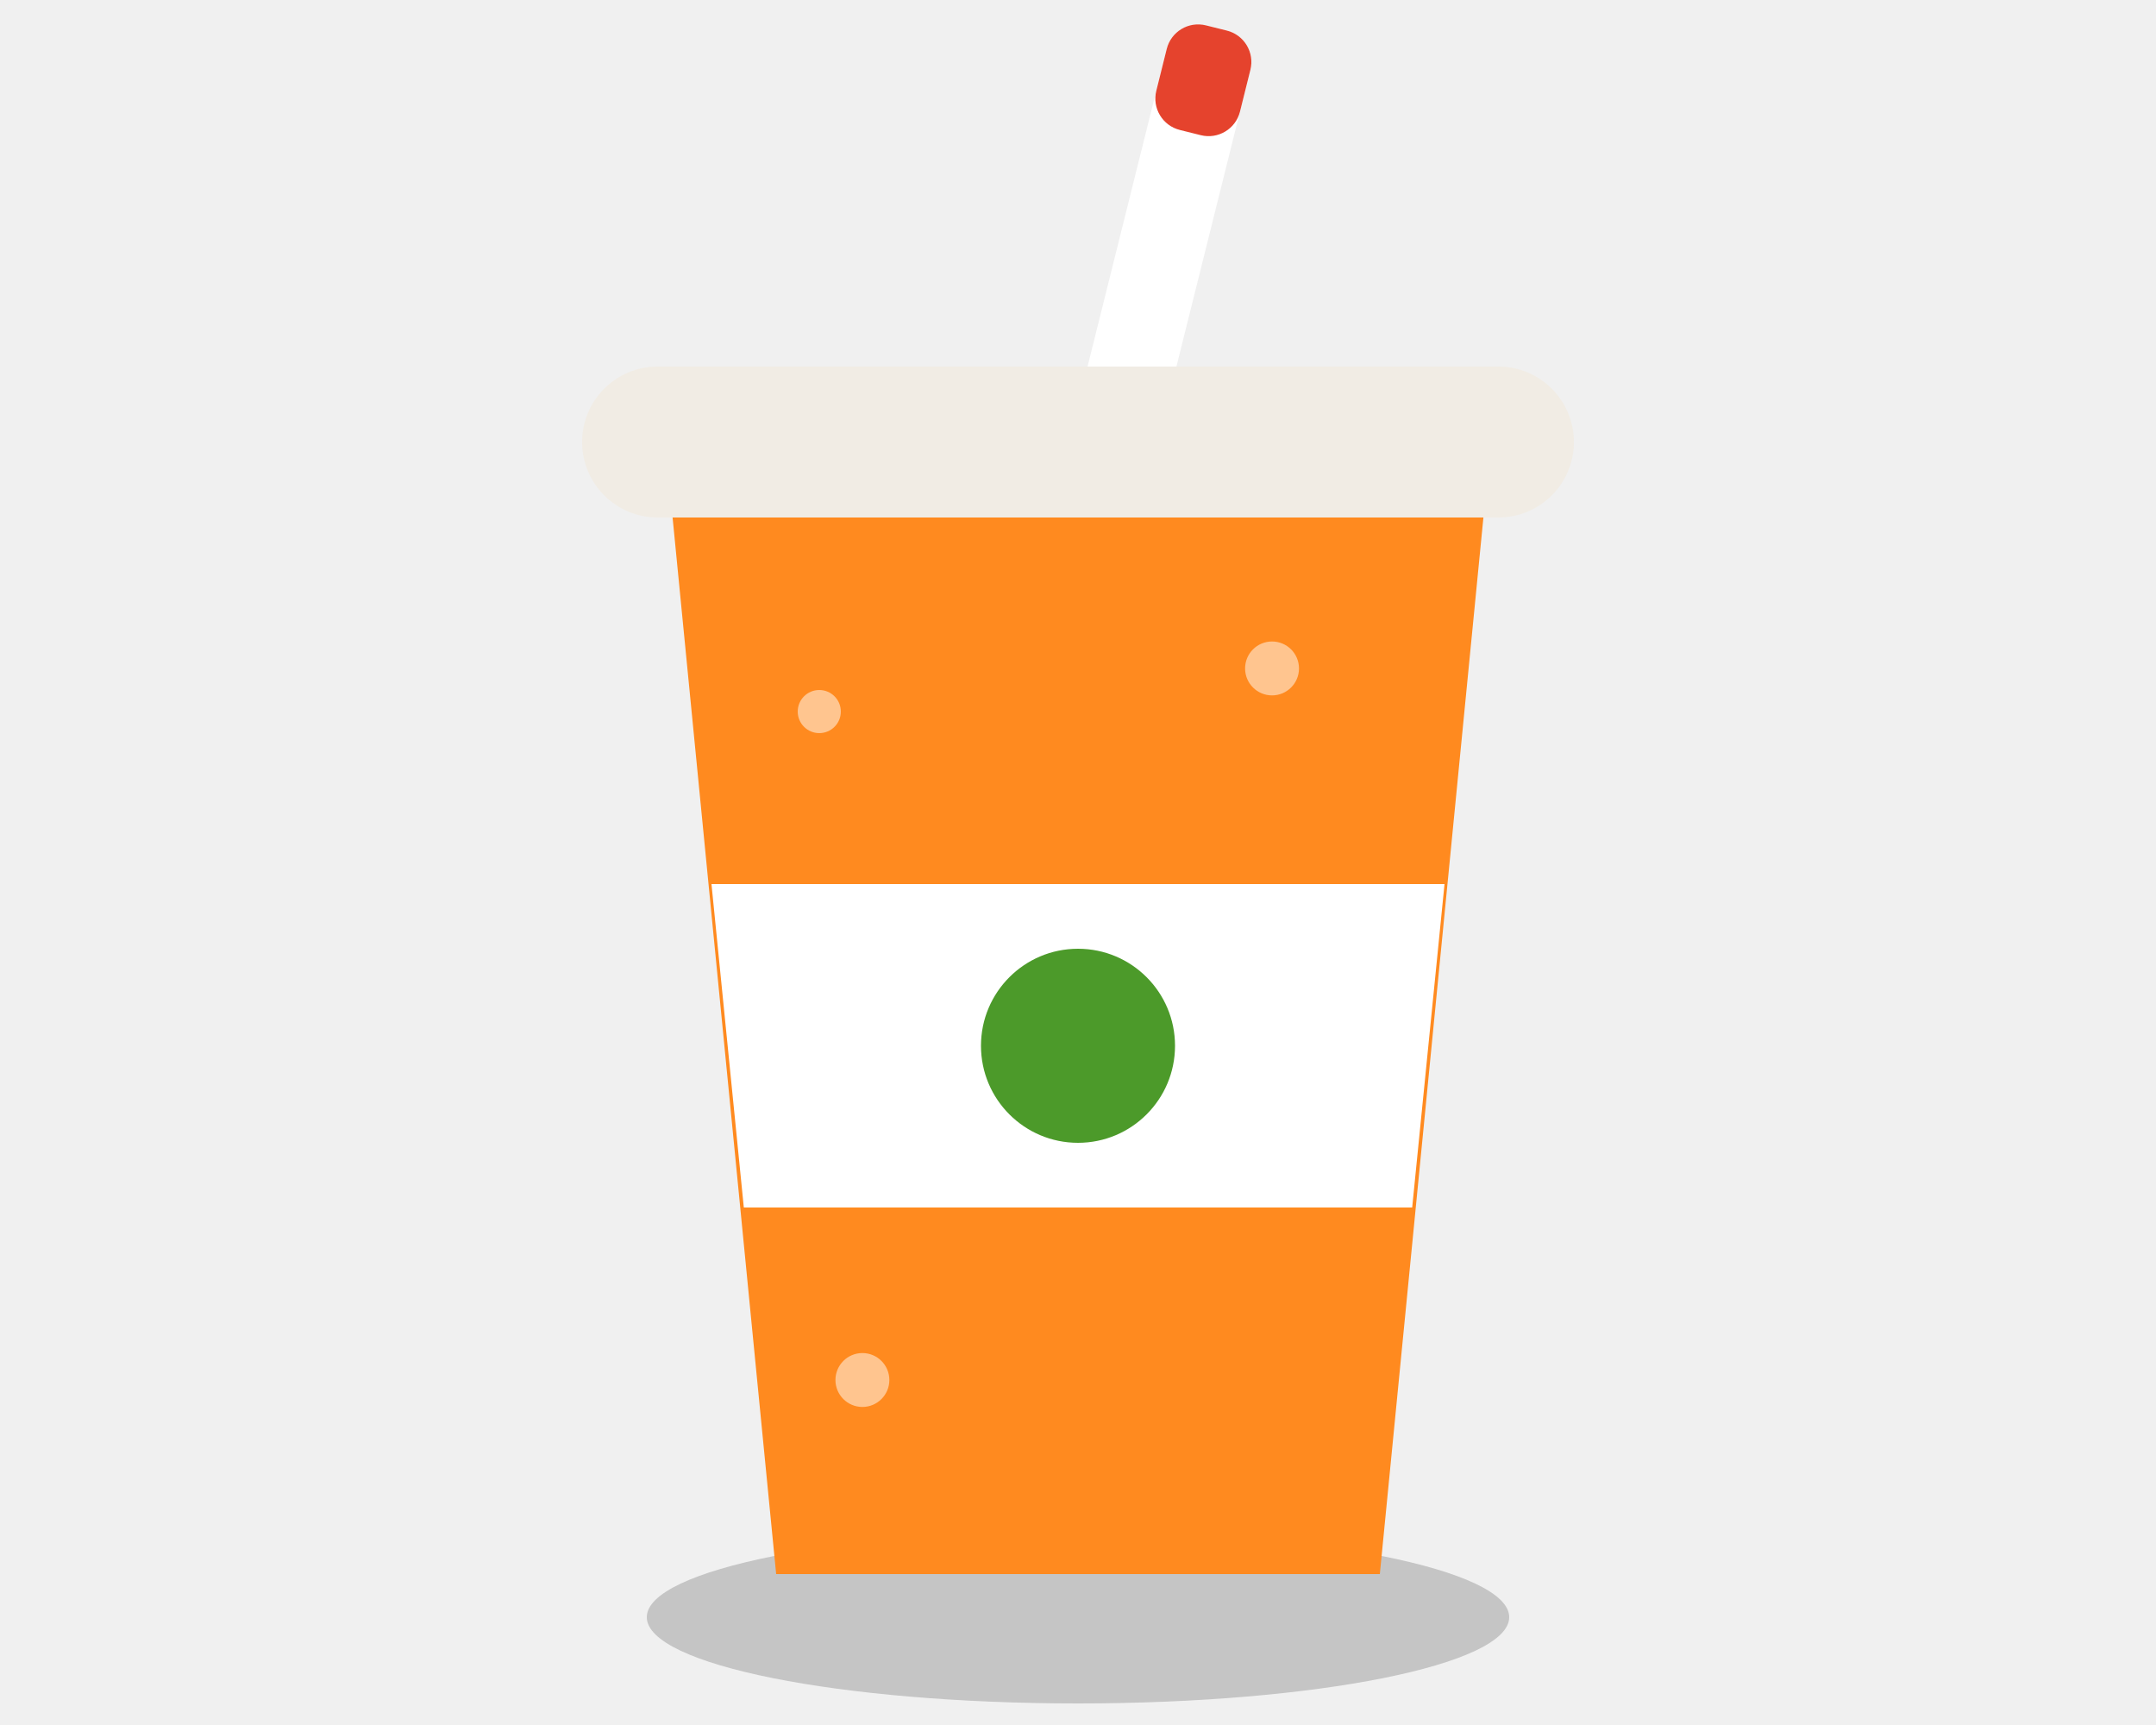
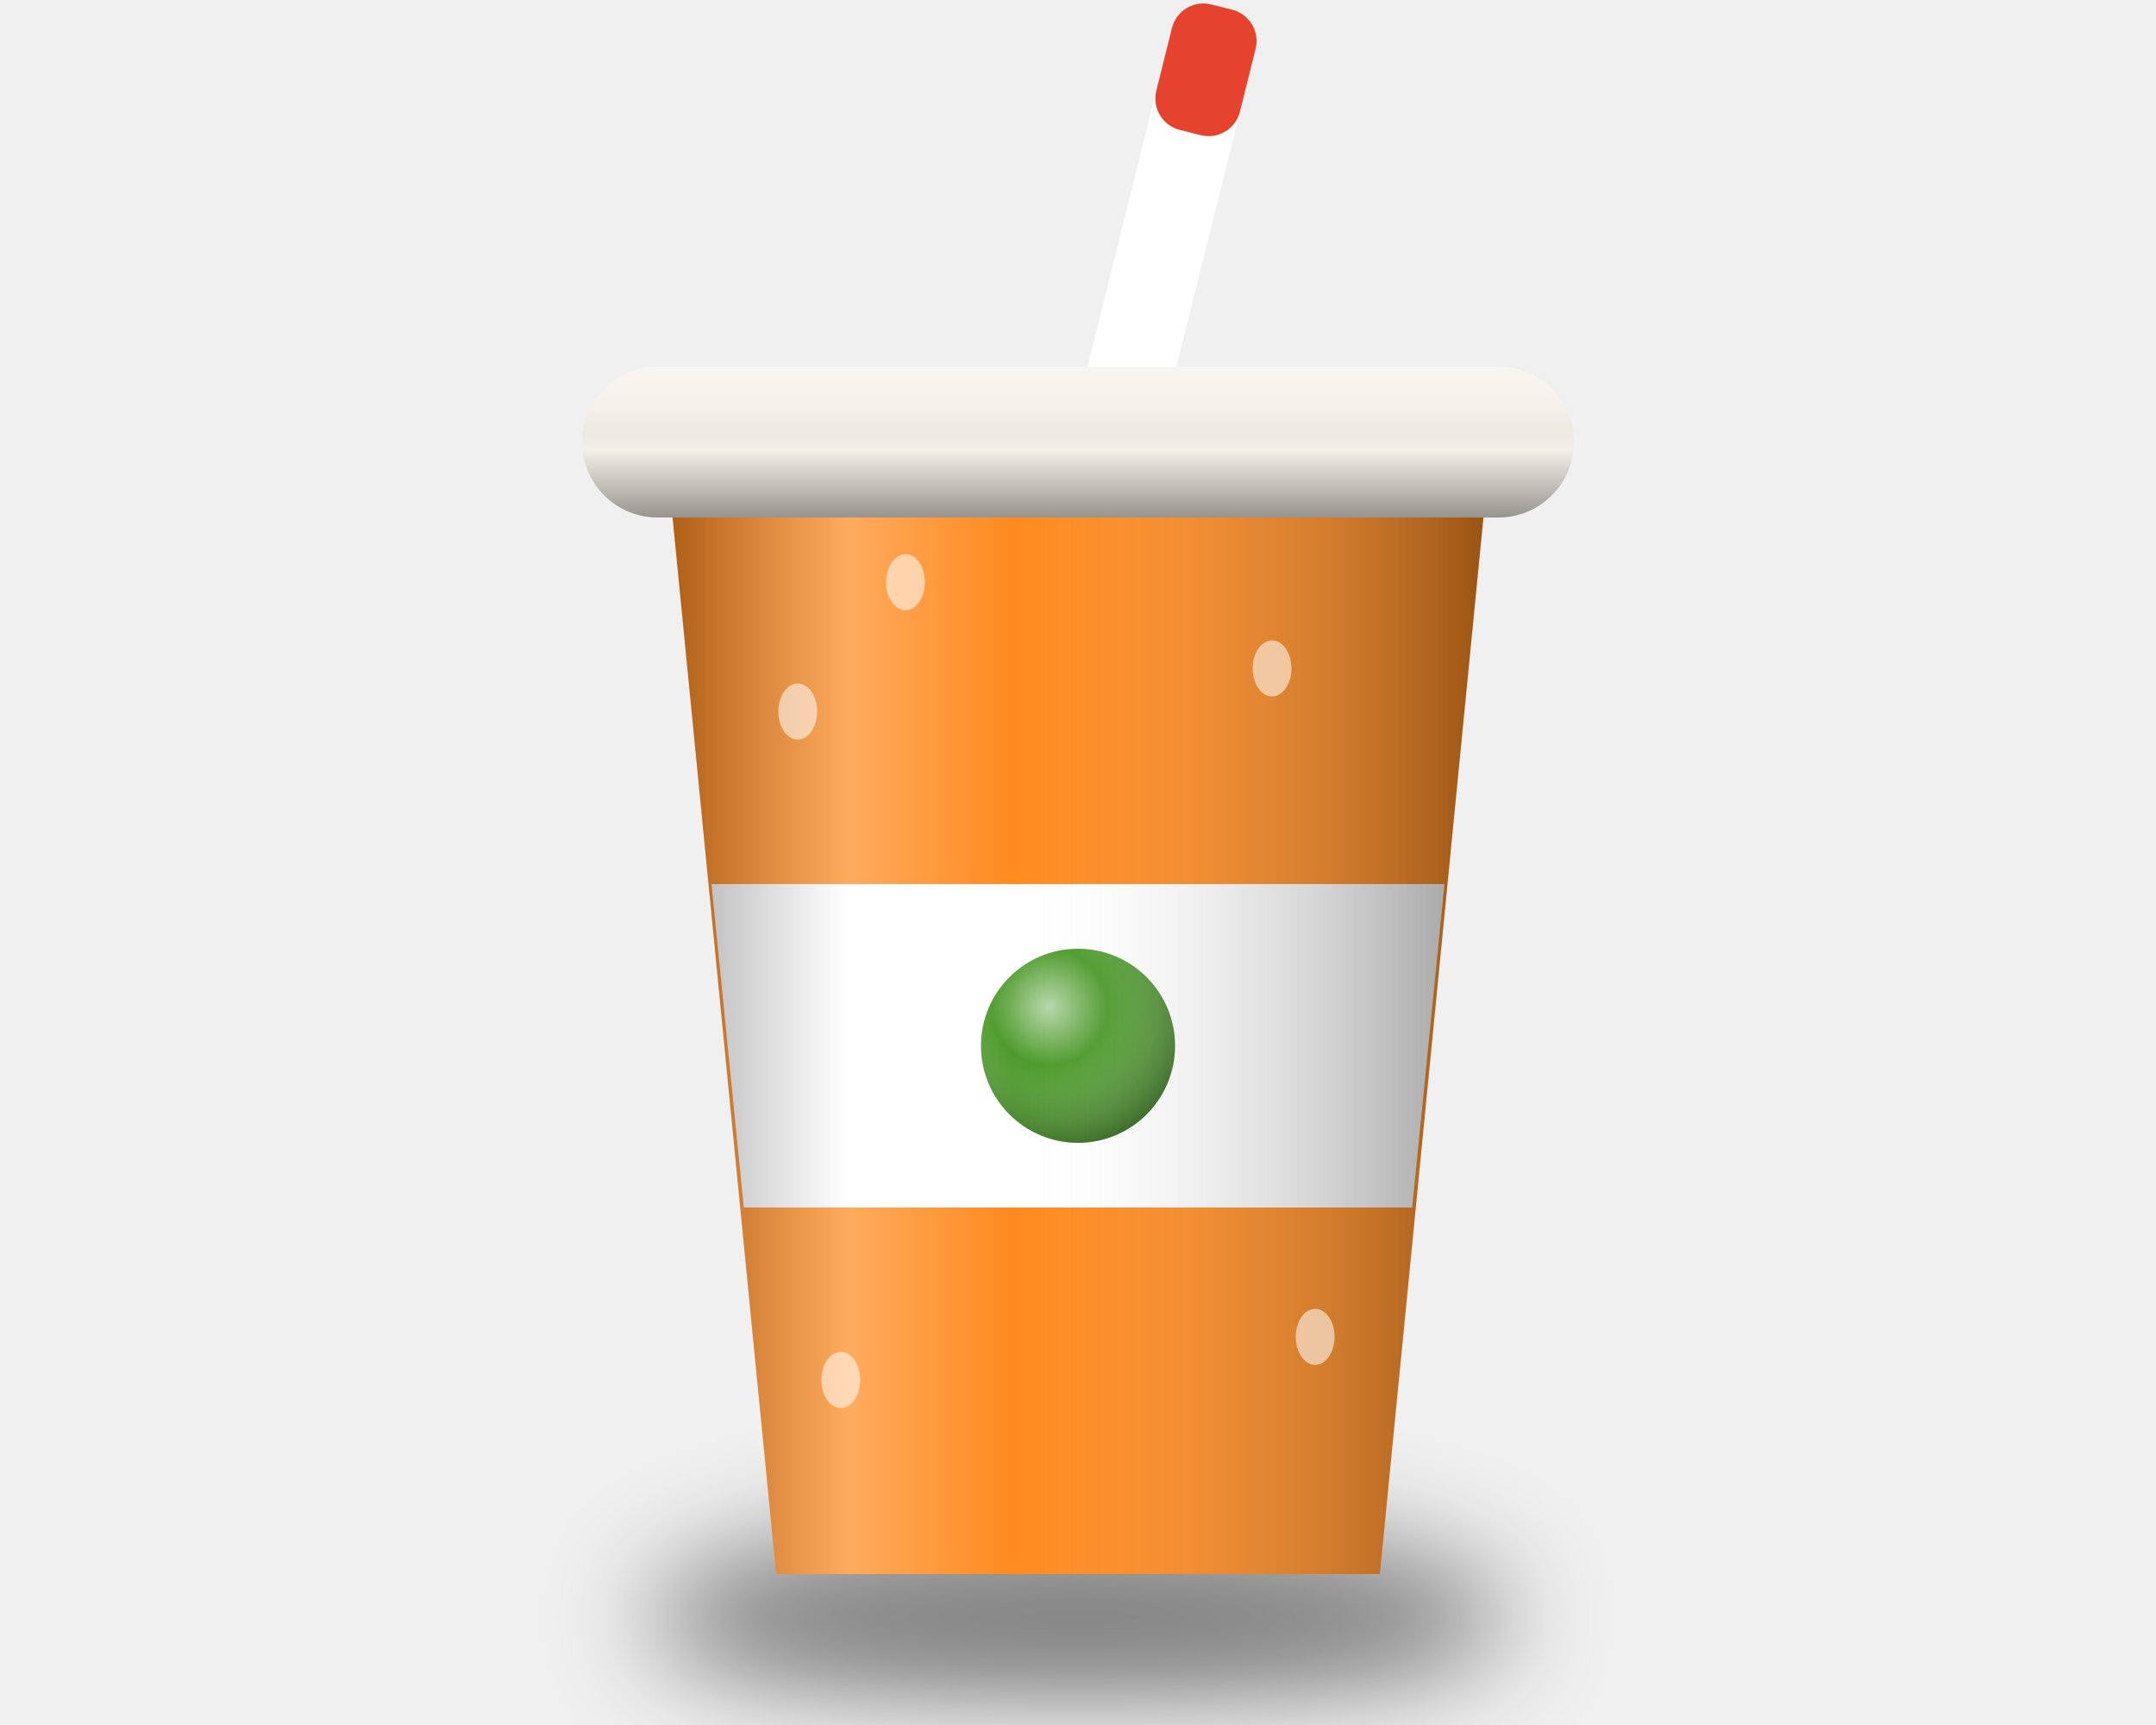
<svg xmlns="http://www.w3.org/2000/svg" viewBox="0 0 200 160">
-   <ellipse cx="100" cy="150" rx="40" ry="8" fill="#000" fill-opacity=".18" />
-   <rect x="104" y="2" width="8" height="40" rx="3" fill="#FFFFFF" transform="rotate(14 108 22)" />
-   <rect x="104" y="2" width="8" height="10" rx="3" fill="#E5432D" transform="rotate(14 108 22)" />
+   <defs>
+     <filter id="blur" x="-30%" y="-80%" width="160%" height="260%">
+       <feGaussianBlur stdDeviation="5" />
+     </filter>
+     <filter id="soft" x="-20%" y="-20%" width="140%" height="140%">
+       <feGaussianBlur stdDeviation="1.1" />
+     </filter>
+     <linearGradient id="cylH" x1="0" y1="0" x2="0" y2="1">
+       <stop offset="0" stop-color="#fff" stop-opacity=".42" />
+       <stop offset=".28" stop-color="#fff" stop-opacity=".1" />
+       <stop offset=".55" stop-color="#000" stop-opacity="0" />
+       <stop offset="1" stop-color="#000" stop-opacity=".38" />
+     </linearGradient>
+     <linearGradient id="cylV" x1="0" y1="0" x2="1" y2="0">
+       <stop offset="0" stop-color="#000" stop-opacity=".32" />
+       <stop offset=".22" stop-color="#fff" stop-opacity=".28" />
+       <stop offset=".42" stop-color="#fff" stop-opacity="0" />
+       <stop offset="1" stop-color="#000" stop-opacity=".4" />
+     </linearGradient>
+     <radialGradient id="dome" cx=".32" cy=".28" r=".85">
+       <stop offset="0" stop-color="#fff" stop-opacity=".55" />
+       <stop offset=".35" stop-color="#fff" stop-opacity="0" />
+       <stop offset="1" stop-color="#000" stop-opacity=".35" />
+     </radialGradient>
+     <radialGradient id="ball" cx=".35" cy=".3" r=".75">
+       <stop offset="0" stop-color="#fff" stop-opacity=".6" />
+       <stop offset=".4" stop-color="#fff" stop-opacity="0" />
+       <stop offset="1" stop-color="#000" stop-opacity=".35" />
+     </radialGradient>
+     <linearGradient id="bun" x1="0" y1="0" x2="0" y2="1">
+       <stop offset="0" stop-color="#F4B860" />
+       <stop offset="1" stop-color="#B9661C" />
+     </linearGradient>
+     <linearGradient id="bunLight" x1="0" y1="0" x2="0" y2="1">
+       <stop offset="0" stop-color="#FBD08C" />
+       <stop offset="1" stop-color="#D88A33" />
+     </linearGradient>
+     <linearGradient id="sausage" x1="0" y1="0" x2="0" y2="1">
+       <stop offset="0" stop-color="#E5684A" />
+       <stop offset=".5" stop-color="#B8391F" />
+       <stop offset="1" stop-color="#7E2414" />
+     </linearGradient>
+     <linearGradient id="meat" x1="0" y1="0" x2="0" y2="1">
+       <stop offset="0" stop-color="#9A5230" />
+       <stop offset="1" stop-color="#4E2412" />
+     </linearGradient>
+     <linearGradient id="tortilla" x1="0" y1="0" x2="0" y2="1">
+       <stop offset="0" stop-color="#F6D696" />
+       <stop offset=".55" stop-color="#E2AE5E" />
+       <stop offset="1" stop-color="#B57A34" />
+     </linearGradient>
+     <linearGradient id="tandir" x1="0" y1="0" x2="0" y2="1">
+       <stop offset="0" stop-color="#EBB86A" />
+       <stop offset=".55" stop-color="#C98A3C" />
+       <stop offset="1" stop-color="#8E5420" />
+     </linearGradient>
+     <radialGradient id="hole" cx=".5" cy=".5" r=".55">
+       <stop offset="0" stop-color="#2E140A" />
+       <stop offset=".7" stop-color="#5E2C14" />
+       <stop offset="1" stop-color="#8A4A24" />
+     </radialGradient>
+     <linearGradient id="cheese" x1="0" y1="0" x2="0" y2="1">
+       <stop offset="0" stop-color="#FFD84D" />
+       <stop offset="1" stop-color="#F0A500" />
+     </linearGradient>
+     <linearGradient id="lettuce" x1="0" y1="0" x2="0" y2="1">
+       <stop offset="0" stop-color="#8ED15A" />
+       <stop offset="1" stop-color="#3E8E26" />
+     </linearGradient>
+     <linearGradient id="tomato" x1="0" y1="0" x2="0" y2="1">
+       <stop offset="0" stop-color="#FF6A4D" />
+       <stop offset="1" stop-color="#C4281A" />
+     </linearGradient>
+     <linearGradient id="red" x1="0" y1="0" x2="1" y2="0">
+       <stop offset="0" stop-color="#A3140F" />
+       <stop offset=".3" stop-color="#F0392C" />
+       <stop offset=".5" stop-color="#D7261E" />
+       <stop offset="1" stop-color="#8E120C" />
+     </linearGradient>
+     <linearGradient id="fry" x1="0" y1="0" x2="1" y2="0">
+       <stop offset="0" stop-color="#E9A100" />
+       <stop offset=".4" stop-color="#FFE07A" />
+       <stop offset="1" stop-color="#E39A00" />
+     </linearGradient>
+     <radialGradient id="crispy" cx=".35" cy=".3" r=".8">
+       <stop offset="0" stop-color="#F2A452" />
+       <stop offset=".6" stop-color="#C46A26" />
+       <stop offset="1" stop-color="#8A4214" />
+     </radialGradient>
+   </defs>
+   <ellipse cx="100" cy="150" rx="40" ry="9" fill="#000" opacity="0.45" filter="url(#blur)" />
+   <rect x="104" y="0" width="8" height="42" rx="3" fill="#fff" transform="rotate(14 108 22)" />
+   <rect x="104" y="0" width="8" height="12" rx="3" fill="#E5432D" transform="rotate(14 108 22)" />
  <path d="M62 44 H138 L128 146 H72 Z" fill="#FF8A1F" />
  <path d="M66 82 H134 L131 112 H69 Z" fill="#FFFFFF" />
  <circle cx="100" cy="97" r="9" fill="#4C9A2A" />
-   <rect x="54" y="34" width="92" height="14" rx="7" fill="#F1ECE4" />
-   <circle cx="80" cy="128" r="2.5" fill="#FFFFFF" fill-opacity=".5" />
-   <circle cx="118" cy="62" r="2.5" fill="#FFFFFF" fill-opacity=".5" />
-   <circle cx="76" cy="66" r="2" fill="#FFFFFF" fill-opacity=".5" />
+   <circle cx="100" cy="97" r="9" fill="url(#ball)" />
+   <path d="M62 44 H138 L128 146 H72 Z" fill="url(#cylV)" />
+   <rect x="54" y="34" width="92" height="14" rx="7" fill="#F4EFE7" />
+   <rect x="54" y="34" width="92" height="14" rx="7" fill="url(#cylH)" />
+   <ellipse cx="78" cy="128" rx="1.8" ry="2.6" fill="#fff" opacity=".55" />
+   <ellipse cx="118" cy="62" rx="1.8" ry="2.6" fill="#fff" opacity=".55" />
+   <ellipse cx="74" cy="66" rx="1.8" ry="2.6" fill="#fff" opacity=".55" />
+   <ellipse cx="122" cy="124" rx="1.8" ry="2.6" fill="#fff" opacity=".55" />
+   <ellipse cx="84" cy="54" rx="1.8" ry="2.6" fill="#fff" opacity=".55" />
</svg>
